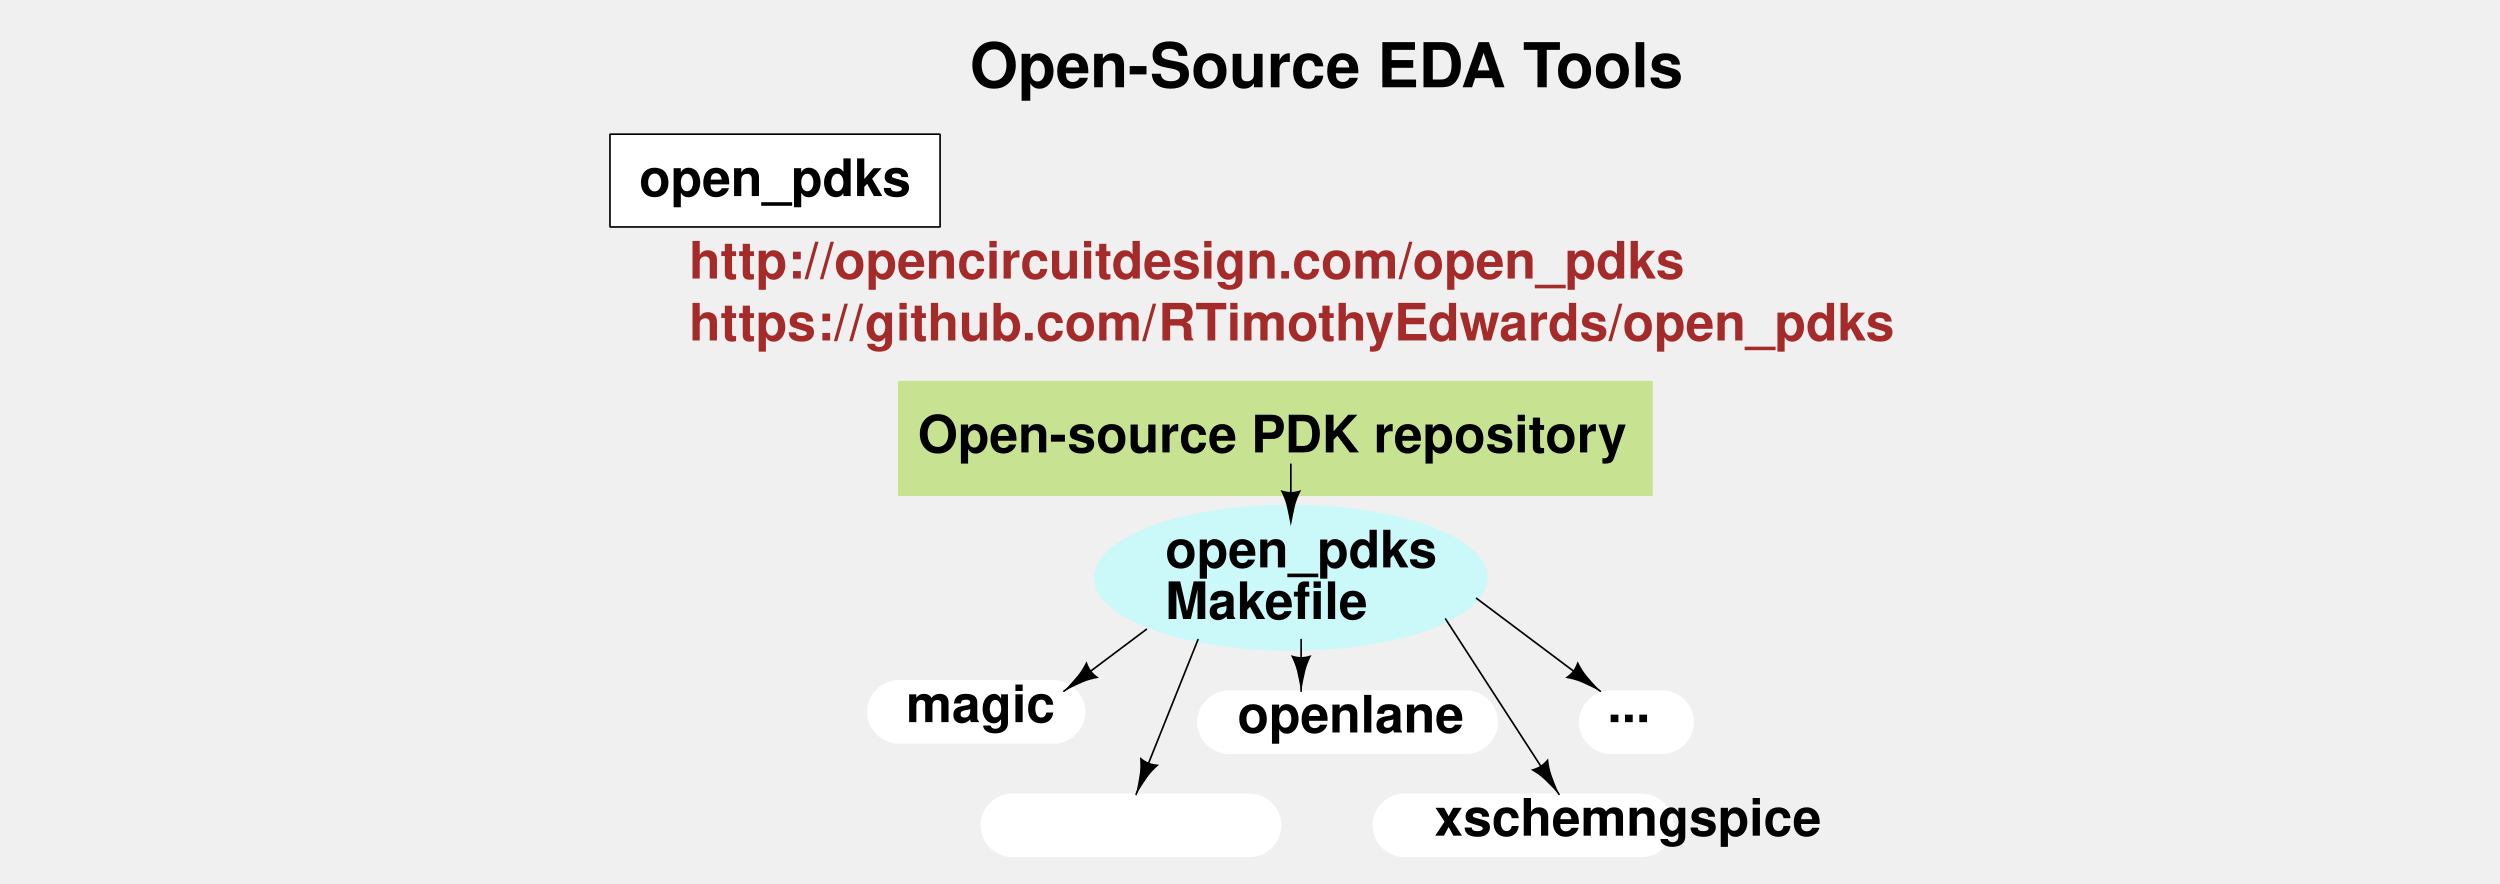
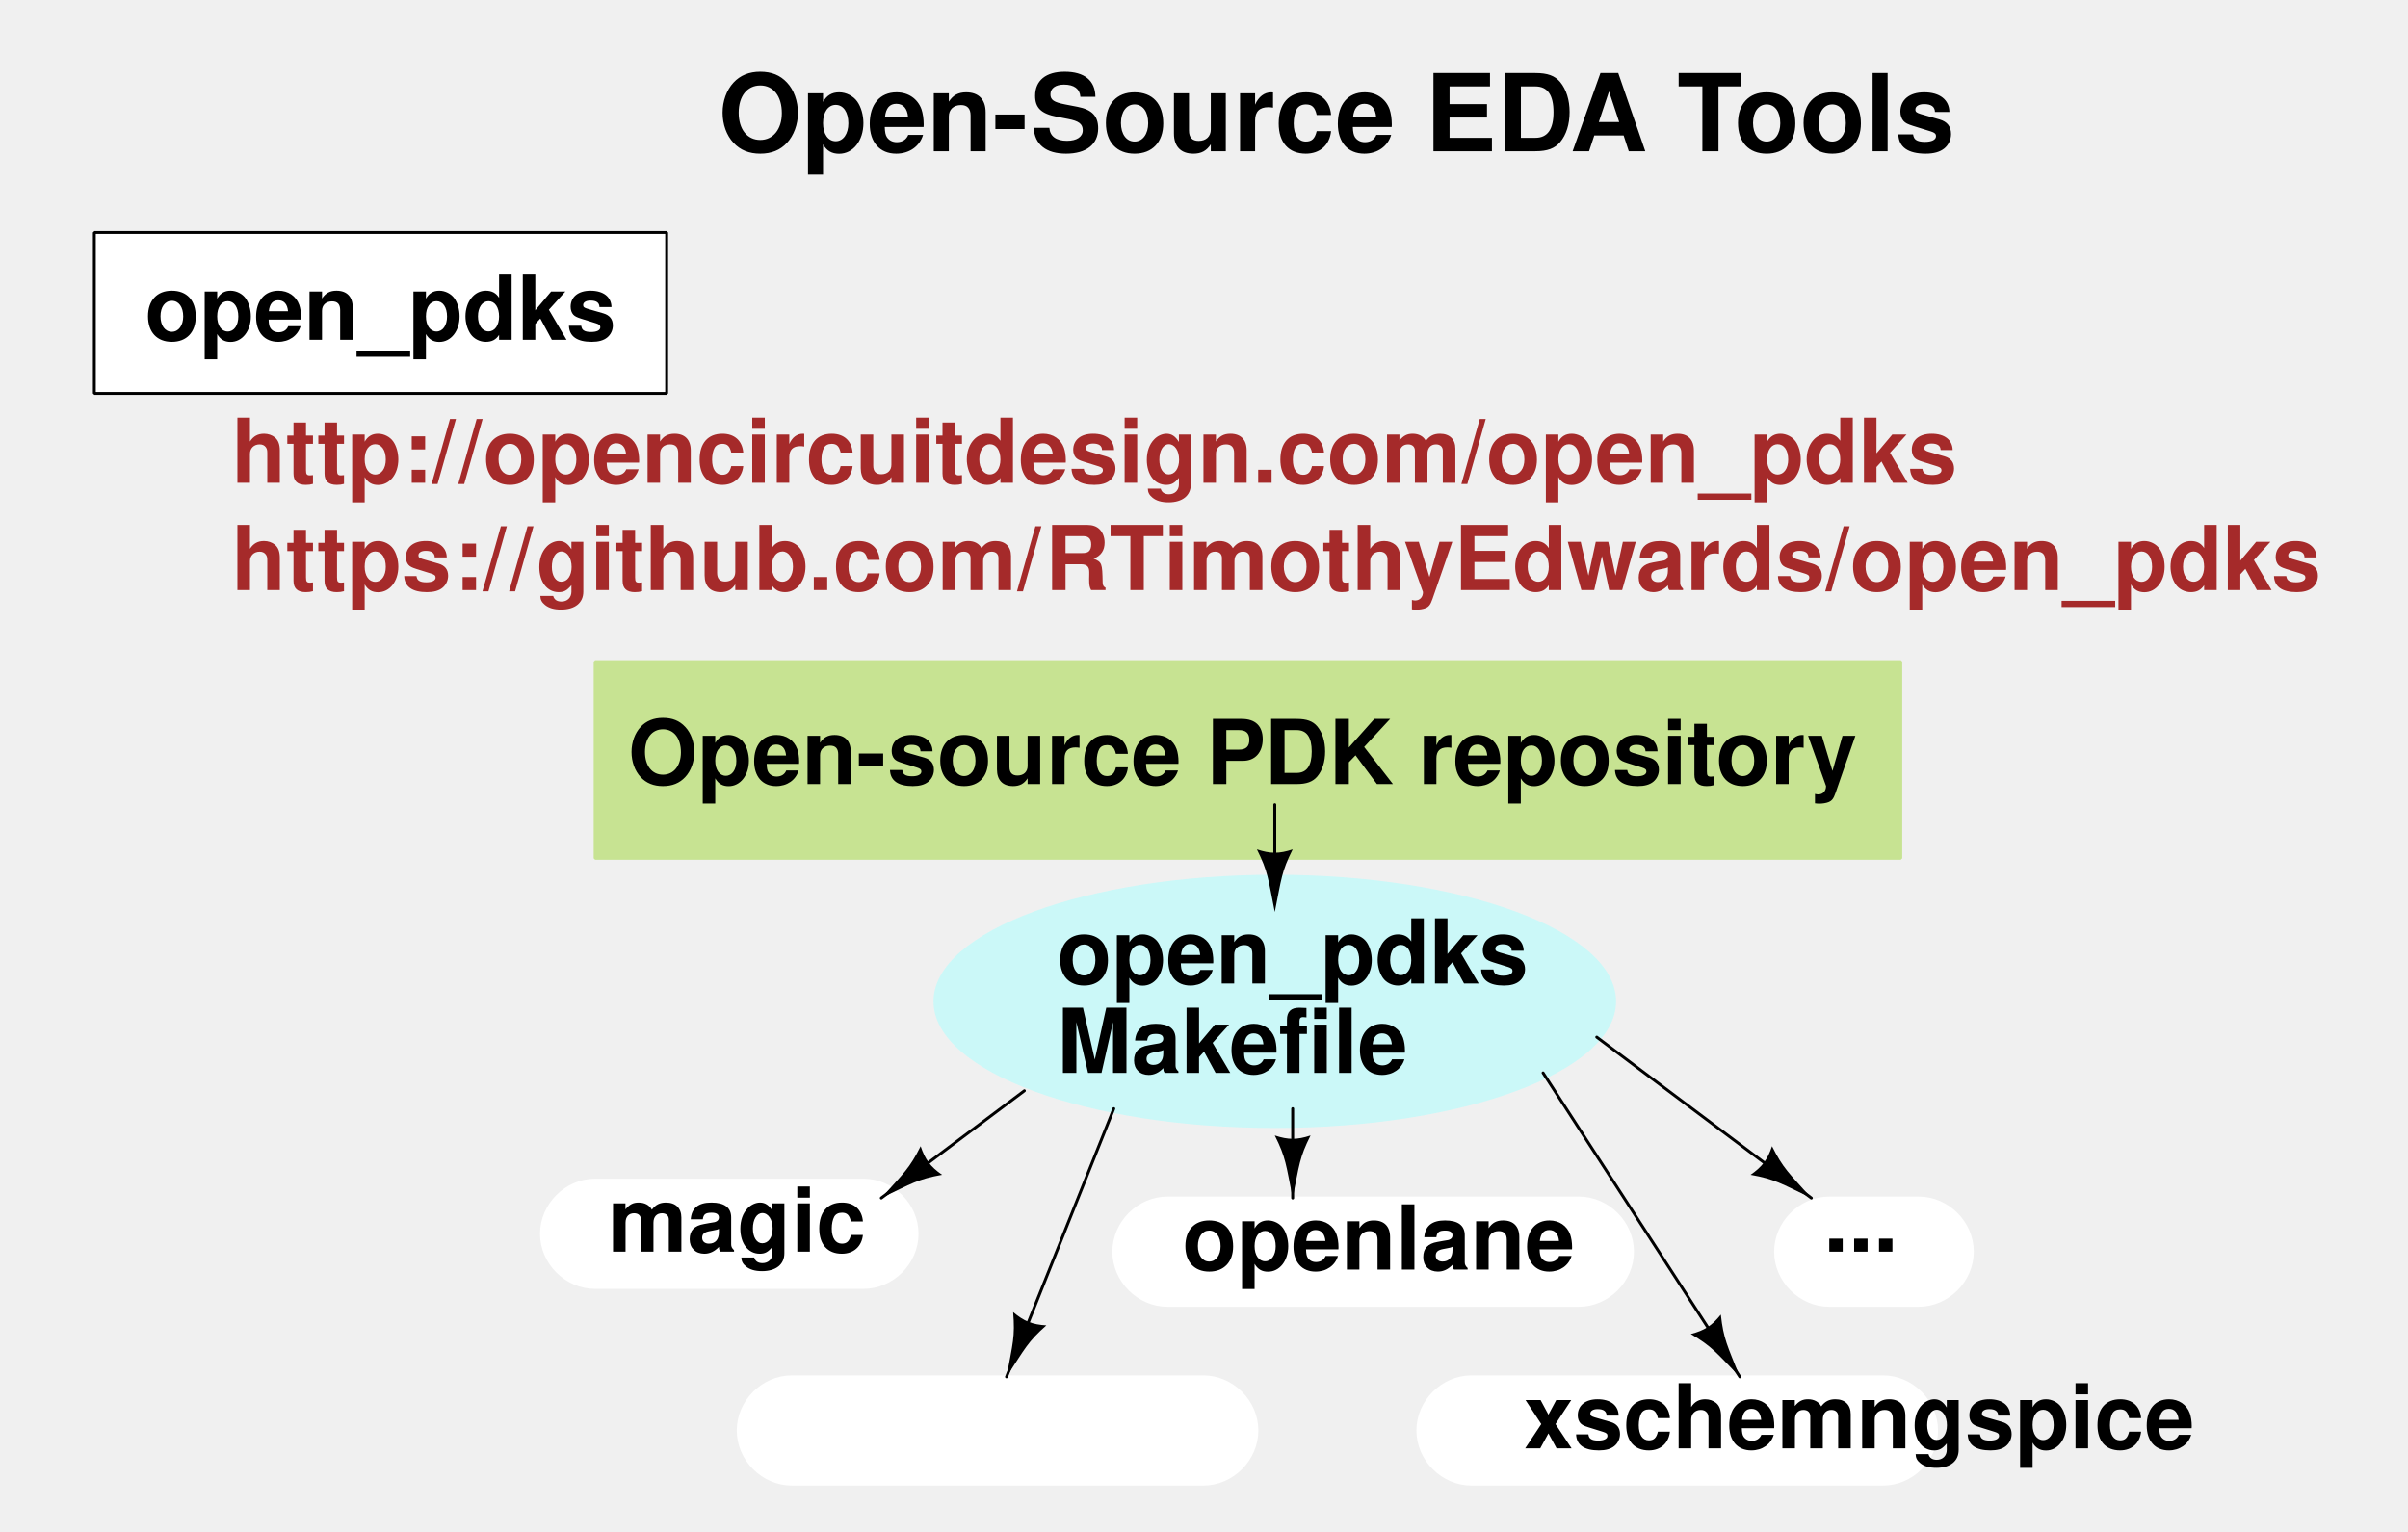
- <svg xmlns="http://www.w3.org/2000/svg" width="1980" height="700" viewBox="0 0 1980 700" version="1.1" id="svg5" xml:space="preserve">
+ <svg xmlns="http://www.w3.org/2000/svg" width="1100" height="700" viewBox="0 0 1100 700" version="1.1" id="svg5" xml:space="preserve">
  <defs id="defs2" />
  <g id="layer1">
-     <g id="g1766" transform="translate(92.49468,-6)">
-       <g id="g1389" transform="matrix(0,1.333333,1.333333,0,298.8204,-21.75964)">
-         <text xml:space="preserve" transform="matrix(0,1,1,0,72.641,282.611)" style="font-variant:normal;font-weight:bold;font-size:36.767px;font-family:Helvetica;-inkscape-font-specification:Helvetica-Bold;writing-mode:lr-tb;fill:#000000;fill-opacity:1;fill-rule:nonzero;stroke:none" id="text1393">
-           <tspan x="0 28.605 51.069 71.511 93.976 106.219 130.743 153.207 175.672 189.974 210.416 230.859 241.08 265.603 292.149 318.695 328.916 351.38 373.845 396.309 406.531" y="0" id="tspan1391">Open-Source EDA Tools</tspan>
-         </text>
+     <g id="g349" transform="translate(-440)">
+       <g id="g1766" transform="translate(92.49468,-6)">
+         <g id="g1389" transform="matrix(0,1.333333,1.333333,0,298.8204,-21.75964)">
+           <text xml:space="preserve" transform="matrix(0,1,1,0,72.641,282.611)" style="font-variant:normal;font-weight:bold;font-size:36.767px;font-family:Helvetica;-inkscape-font-specification:Helvetica-Bold;writing-mode:lr-tb;fill:#000000;fill-opacity:1;fill-rule:nonzero;stroke:none" id="text1393">
+             <tspan x="0 28.605 51.069 71.511 93.976 106.219 130.743 153.207 175.672 189.974 210.416 230.859 241.08 265.603 292.149 318.695 328.916 351.38 373.845 396.309 406.531" y="0" id="tspan1391">Open-Source EDA Tools</tspan>
+           </text>
+         </g>
+         <g id="g1395" transform="matrix(0,1.333333,1.333333,0,298.8204,-21.75964)">
+           <text xml:space="preserve" transform="matrix(0,1,1,0,223.055,115.805)" style="font-variant:normal;font-weight:bold;font-size:30.639px;font-family:Helvetica;-inkscape-font-specification:Helvetica-Bold;writing-mode:lr-tb;fill:#a52a2a;fill-opacity:1;fill-rule:nonzero;stroke:none" id="text1399">
+             <tspan x="0 18.72 28.923 39.126 57.846 74.882 85.085 93.602 102.12 120.84 129.358 139.561 158.281 177.002 195.722 204.24 221.275 239.995 267.233 275.751 297.872 316.593 325.11 352.349 371.069 381.272 399.992 417.027 437.464 456.184 480.021 497.056 508.975 527.696 544.731 553.248 571.969 590.689 607.725 626.445 643.48 662.201 680.921 697.956" y="0" id="tspan1397">https://github.com/RTimothyEdwards/open_pdks</tspan>
+           </text>
+         </g>
+         <path d="m 390.596,112.239 v 73.534 h 261.452 v -73.534 z" style="fill:#ffffff;fill-opacity:1;fill-rule:evenodd;stroke:none;stroke-width:0.133" id="path1401" />
+         <path d="m 390.596,112.239 v 73.534 h 261.452 v -73.534 z" style="fill:none;stroke:#ffffff;stroke-width:1.328;stroke-linecap:round;stroke-linejoin:bevel;stroke-miterlimit:6;stroke-dasharray:none;stroke-opacity:1" id="path1403" />
+         <g id="g1405" transform="matrix(0,1.333333,1.333333,0,298.8204,-21.75964)">
+           <text xml:space="preserve" transform="matrix(0,1,1,0,137.266,86.1445)" style="font-variant:normal;font-weight:bold;font-size:30.639px;font-family:Helvetica;-inkscape-font-specification:Helvetica-Bold;writing-mode:lr-tb;fill:#000000;fill-opacity:1;fill-rule:nonzero;stroke:none" id="text1409">
+             <tspan x="0 18.72 37.441 54.476 73.197 90.232 108.952 127.673 144.708" y="0" id="tspan1407">open_pdks</tspan>
+           </text>
+         </g>
+         <path d="m 390.596,112.239 v 73.534 h 261.452 v -73.534 z" style="fill:none;stroke:#000000;stroke-width:1.328;stroke-linecap:round;stroke-linejoin:bevel;stroke-miterlimit:6;stroke-dasharray:none;stroke-opacity:1" id="path1411" />
+         <g id="g1413" transform="matrix(0,1.333333,1.333333,0,298.8204,-21.75964)">
+           <text xml:space="preserve" transform="matrix(0,1,1,0,186.288,115.805)" style="font-variant:normal;font-weight:bold;font-size:30.639px;font-family:Helvetica;-inkscape-font-specification:Helvetica-Bold;writing-mode:lr-tb;fill:#a52a2a;fill-opacity:1;fill-rule:nonzero;stroke:none" id="text1417">
+             <tspan x="0 18.72 28.923 39.126 57.846 68.049 76.567 85.085 103.805 122.525 139.561 158.281 175.316 183.834 195.753 212.788 231.508 240.026 250.229 268.949 285.984 303.02 311.537 330.258 348.978 357.496 374.531 393.252 420.49 429.007 447.728 466.448 483.483 502.204 519.239 537.96 556.68 573.715" y="0" id="tspan1415">http://opencircuitdesign.com/open_pdks</tspan>
+           </text>
+         </g>
+         <path d="m 619.367,308.328 v 89.875 h 596.44 v -89.875 z" style="fill:#c7e392;fill-opacity:1;fill-rule:evenodd;stroke:none;stroke-width:0.133" id="path1419" />
+         <path d="m 619.367,308.328 v 89.875 h 596.44 v -89.875 z" style="fill:none;stroke:#c7e392;stroke-width:1.328;stroke-linecap:round;stroke-linejoin:bevel;stroke-miterlimit:6;stroke-dasharray:none;stroke-opacity:1" id="path1421" />
+         <path d="m 1085.08,463.567 c 0,-31.587 -69.503,-57.193 -155.239,-57.193 -85.735,0 -155.237,25.607 -155.237,57.193 0,31.585 69.503,57.192 155.237,57.192 85.736,0 155.239,-25.607 155.239,-57.192" style="fill:#cbf8f8;fill-opacity:1;fill-rule:evenodd;stroke:none;stroke-width:0.133" id="path1423" />
+         <path d="m 1085.08,463.567 c 0,-31.587 -69.503,-57.193 -155.239,-57.193 -85.735,0 -155.237,25.607 -155.237,57.193 0,31.585 69.503,57.192 155.237,57.192 85.736,0 155.239,-25.607 155.239,-57.192" style="fill:none;stroke:#cbf8f8;stroke-width:1.328;stroke-linecap:round;stroke-linejoin:bevel;stroke-miterlimit:6;stroke-dasharray:none;stroke-opacity:1" id="path1425" />
+         <path d="m 1183.124,602.463 h 40.852 c 13.277,0 24.511,-11.235 24.511,-24.511 0,-13.277 -11.233,-24.512 -24.511,-24.512 h -40.852 c -13.277,0 -24.511,11.235 -24.511,24.512 0,13.276 11.233,24.511 24.511,24.511" style="fill:#ffffff;fill-opacity:1;fill-rule:evenodd;stroke:none;stroke-width:0.133" id="path1427" />
+         <path d="m 1183.124,602.463 h 40.852 c 13.277,0 24.511,-11.235 24.511,-24.511 0,-13.277 -11.233,-24.512 -24.511,-24.512 h -40.852 c -13.277,0 -24.511,11.235 -24.511,24.512 0,13.276 11.233,24.511 24.511,24.511" style="fill:none;stroke:#ffffff;stroke-width:1.328;stroke-linecap:round;stroke-linejoin:bevel;stroke-miterlimit:6;stroke-dasharray:none;stroke-opacity:1" id="path1429" />
+         <path d="m 880.82,602.463 h 187.919 c 13.276,0 24.511,-11.235 24.511,-24.511 0,-13.277 -11.235,-24.512 -24.511,-24.512 H 880.82 c -13.277,0 -24.512,11.235 -24.512,24.512 0,13.276 11.235,24.511 24.512,24.511" style="fill:#ffffff;fill-opacity:1;fill-rule:evenodd;stroke:none;stroke-width:0.133" id="path1431" />
+         <path d="m 880.82,602.463 h 187.919 c 13.276,0 24.511,-11.235 24.511,-24.511 0,-13.277 -11.235,-24.512 -24.511,-24.512 H 880.82 c -13.277,0 -24.512,11.235 -24.512,24.512 0,13.276 11.235,24.511 24.512,24.511" style="fill:none;stroke:#ffffff;stroke-width:1.328;stroke-linecap:round;stroke-linejoin:bevel;stroke-miterlimit:6;stroke-dasharray:none;stroke-opacity:1" id="path1433" />
+         <path d="m 619.367,545.271 c -13.277,0 -24.511,11.233 -24.511,24.511 0,13.277 11.233,24.511 24.511,24.511 h 122.556 c 13.277,0 24.511,-11.233 24.511,-24.511 0,-13.277 -11.233,-24.511 -24.511,-24.511 h -122.556" style="fill:#ffffff;fill-opacity:1;fill-rule:evenodd;stroke:none;stroke-width:0.133" id="path1435" />
+         <path d="m 619.367,545.271 c -13.277,0 -24.511,11.233 -24.511,24.511 0,13.277 11.233,24.511 24.511,24.511 h 122.556 c 13.277,0 24.511,-11.233 24.511,-24.511 0,-13.277 -11.233,-24.511 -24.511,-24.511 h -122.556" style="fill:none;stroke:#ffffff;stroke-width:1.328;stroke-linecap:round;stroke-linejoin:bevel;stroke-miterlimit:6;stroke-dasharray:none;stroke-opacity:1" id="path1437" />
+         <path d="m 709.242,684.167 h 187.919 c 13.277,0 24.512,-11.233 24.512,-24.511 0,-13.277 -11.235,-24.511 -24.512,-24.511 H 709.242 c -13.277,0 -24.512,11.233 -24.512,24.511 0,13.277 11.235,24.511 24.512,24.511" style="fill:#ffffff;fill-opacity:1;fill-rule:evenodd;stroke:none;stroke-width:0.133" id="path1439" />
+         <path d="m 709.242,684.167 h 187.919 c 13.277,0 24.512,-11.233 24.512,-24.511 0,-13.277 -11.235,-24.511 -24.512,-24.511 H 709.242 c -13.277,0 -24.512,11.233 -24.512,24.511 0,13.277 11.235,24.511 24.512,24.511" style="fill:none;stroke:#ffffff;stroke-width:1.328;stroke-linecap:round;stroke-linejoin:bevel;stroke-miterlimit:6;stroke-dasharray:none;stroke-opacity:1" id="path1441" />
+         <path d="m 1019.716,684.167 h 187.92 c 13.276,0 24.511,-11.233 24.511,-24.511 0,-13.277 -11.235,-24.511 -24.511,-24.511 h -187.92 c -13.277,0 -24.511,11.233 -24.511,24.511 0,13.277 11.233,24.511 24.511,24.511" style="fill:#ffffff;fill-opacity:1;fill-rule:evenodd;stroke:none;stroke-width:0.133" id="path1443" />
+         <path d="m 1019.716,684.167 h 187.92 c 13.276,0 24.511,-11.233 24.511,-24.511 0,-13.277 -11.235,-24.511 -24.511,-24.511 h -187.92 c -13.277,0 -24.511,11.233 -24.511,24.511 0,13.277 11.233,24.511 24.511,24.511" style="fill:none;stroke:#ffffff;stroke-width:1.328;stroke-linecap:round;stroke-linejoin:bevel;stroke-miterlimit:6;stroke-dasharray:none;stroke-opacity:1" id="path1445" />
+         <g id="g1447" transform="matrix(0,1.333333,1.333333,0,298.8204,-21.75964)">
+           <text xml:space="preserve" transform="matrix(0,1,1,0,449.784,244.704)" style="font-variant:normal;font-weight:bold;font-size:30.639px;font-family:Helvetica;-inkscape-font-specification:Helvetica-Bold;writing-mode:lr-tb;fill:#000000;fill-opacity:1;fill-rule:nonzero;stroke:none" id="text1463">
+             <tspan x="0 27.238 44.273 62.994 71.511" y="0" id="tspan1449">magic</tspan>
+             <tspan x="196.854 215.574 234.295 251.33 270.051 278.568 295.603 314.324" y="6.128" id="tspan1451">openlane</tspan>
+             <tspan x="416.569 425.087 433.604" y="0" id="tspan1453">...</tspan>
+             <tspan x="313.864 330.899 347.935 364.97 383.69 400.726 73.444 92.164 110.885 127.92 146.641 155.158 172.194" y="67.406" id="tspan1455">xschemngspice</tspan>
+             <tspan x="6.957 30.794 49.514 66.549 85.27 95.473 112.508 131.228 149.949 161.867 178.903 195.938 204.455 224.892 247.013 269.134 277.652 289.571 306.606 325.326 344.047 361.082 369.6 379.802 398.523 410.442" y="-160.254" id="tspan1457">Open-source PDK repository</tspan>
+             <tspan x="153.96 172.681 191.401 208.437 227.157 244.192 262.913 281.633 298.668" y="-91.917" id="tspan1459">open_pdks</tspan>
+             <tspan x="153.96 179.483 196.518 213.553 230.589 240.791 249.309 257.827" y="-61.278" id="tspan1461">Makefile</tspan>
+           </text>
+         </g>
+         <path d="m 929.842,414.544 v -40.852" style="fill:none;stroke:#000000;stroke-width:1.328;stroke-linecap:round;stroke-linejoin:bevel;stroke-miterlimit:6;stroke-dasharray:none;stroke-opacity:1" id="path1465" />
+         <path d="m 938.012,394.118 c -5.107,10.213 -5.107,13.277 -8.171,28.596 -3.064,-15.319 -3.064,-18.383 -8.169,-28.596 6.127,2.043 10.212,2.043 16.34,0" style="fill:#000000;fill-opacity:1;fill-rule:evenodd;stroke:none;stroke-width:0.133" id="path1467" />
+         <path d="m 750.094,553.44 65.363,-49.021" style="fill:none;stroke:#000000;stroke-width:1.328;stroke-linecap:round;stroke-linejoin:bevel;stroke-miterlimit:6;stroke-dasharray:none;stroke-opacity:1" id="path1469" />
+         <path d="M 807.286,635.146 856.308,512.588" style="fill:none;stroke:#000000;stroke-width:1.328;stroke-linecap:round;stroke-linejoin:bevel;stroke-miterlimit:6;stroke-dasharray:none;stroke-opacity:1" id="path1471" />
+         <path d="m 938.012,553.44 v -40.852" style="fill:none;stroke:#000000;stroke-width:1.328;stroke-linecap:round;stroke-linejoin:bevel;stroke-miterlimit:6;stroke-dasharray:none;stroke-opacity:1" id="path1473" />
+         <path d="M 1142.272,635.146 1052.398,496.248" style="fill:none;stroke:#000000;stroke-width:1.328;stroke-linecap:round;stroke-linejoin:bevel;stroke-miterlimit:6;stroke-dasharray:none;stroke-opacity:1" id="path1475" />
+         <path d="m 1174.954,553.44 -98.044,-73.533" style="fill:none;stroke:#000000;stroke-width:1.328;stroke-linecap:round;stroke-linejoin:bevel;stroke-miterlimit:6;stroke-dasharray:none;stroke-opacity:1" id="path1477" />
+         <path d="m 777.872,542.819 c -11.233,2.043 -13.685,3.881 -27.779,10.621 10.417,-11.643 12.868,-13.481 17.975,-23.693 2.043,6.128 4.493,9.396 9.804,13.072" style="fill:#000000;fill-opacity:1;fill-rule:evenodd;stroke:none;stroke-width:0.133" id="path1479" />
+         <path d="m 825.492,611.628 c -8.533,7.585 -9.672,10.431 -18.207,23.517 2.845,-15.363 3.983,-18.208 3.035,-29.587 4.931,4.172 8.724,5.689 15.172,6.069" style="fill:#000000;fill-opacity:1;fill-rule:evenodd;stroke:none;stroke-width:0.133" id="path1481" />
+         <path d="m 946.183,524.844 c -5.107,10.213 -5.107,13.277 -8.171,28.596 -3.064,-15.319 -3.064,-18.383 -8.171,-28.596 6.128,2.043 10.213,2.043 16.341,0" style="fill:#000000;fill-opacity:1;fill-rule:evenodd;stroke:none;stroke-width:0.133" id="path1483" />
+         <path d="m 1133.598,606.698 c 1.261,11.348 2.925,13.921 8.675,28.448 -10.895,-11.199 -12.559,-13.771 -22.395,-19.571 6.255,-1.615 9.684,-3.833 13.72,-8.877" style="fill:#000000;fill-opacity:1;fill-rule:evenodd;stroke:none;stroke-width:0.133" id="path1485" />
+         <path d="m 1156.979,529.747 c 5.107,10.212 7.559,12.051 17.975,23.693 -14.093,-6.74 -16.545,-8.579 -27.779,-10.621 5.311,-3.676 7.761,-6.944 9.804,-13.072" style="fill:#000000;fill-opacity:1;fill-rule:evenodd;stroke:none;stroke-width:0.133" id="path1487" />
      </g>
-       <g id="g1395" transform="matrix(0,1.333333,1.333333,0,298.8204,-21.75964)">
-         <text xml:space="preserve" transform="matrix(0,1,1,0,223.055,115.805)" style="font-variant:normal;font-weight:bold;font-size:30.639px;font-family:Helvetica;-inkscape-font-specification:Helvetica-Bold;writing-mode:lr-tb;fill:#a52a2a;fill-opacity:1;fill-rule:nonzero;stroke:none" id="text1399">
-           <tspan x="0 18.72 28.923 39.126 57.846 74.882 85.085 93.602 102.12 120.84 129.358 139.561 158.281 177.002 195.722 204.24 221.275 239.995 267.233 275.751 297.872 316.593 325.11 352.349 371.069 381.272 399.992 417.027 437.464 456.184 480.021 497.056 508.975 527.696 544.731 553.248 571.969 590.689 607.725 626.445 643.48 662.201 680.921 697.956" y="0" id="tspan1397">https://github.com/RTimothyEdwards/open_pdks</tspan>
-         </text>
-       </g>
-       <path d="m 390.596,112.239 v 73.534 h 261.452 v -73.534 z" style="fill:#ffffff;fill-opacity:1;fill-rule:evenodd;stroke:none;stroke-width:0.133" id="path1401" />
-       <path d="m 390.596,112.239 v 73.534 h 261.452 v -73.534 z" style="fill:none;stroke:#ffffff;stroke-width:1.328;stroke-linecap:round;stroke-linejoin:bevel;stroke-miterlimit:6;stroke-dasharray:none;stroke-opacity:1" id="path1403" />
-       <g id="g1405" transform="matrix(0,1.333333,1.333333,0,298.8204,-21.75964)">
-         <text xml:space="preserve" transform="matrix(0,1,1,0,137.266,86.1445)" style="font-variant:normal;font-weight:bold;font-size:30.639px;font-family:Helvetica;-inkscape-font-specification:Helvetica-Bold;writing-mode:lr-tb;fill:#000000;fill-opacity:1;fill-rule:nonzero;stroke:none" id="text1409">
-           <tspan x="0 18.72 37.441 54.476 73.197 90.232 108.952 127.673 144.708" y="0" id="tspan1407">open_pdks</tspan>
-         </text>
-       </g>
-       <path d="m 390.596,112.239 v 73.534 h 261.452 v -73.534 z" style="fill:none;stroke:#000000;stroke-width:1.328;stroke-linecap:round;stroke-linejoin:bevel;stroke-miterlimit:6;stroke-dasharray:none;stroke-opacity:1" id="path1411" />
-       <g id="g1413" transform="matrix(0,1.333333,1.333333,0,298.8204,-21.75964)">
-         <text xml:space="preserve" transform="matrix(0,1,1,0,186.288,115.805)" style="font-variant:normal;font-weight:bold;font-size:30.639px;font-family:Helvetica;-inkscape-font-specification:Helvetica-Bold;writing-mode:lr-tb;fill:#a52a2a;fill-opacity:1;fill-rule:nonzero;stroke:none" id="text1417">
-           <tspan x="0 18.72 28.923 39.126 57.846 68.049 76.567 85.085 103.805 122.525 139.561 158.281 175.316 183.834 195.753 212.788 231.508 240.026 250.229 268.949 285.984 303.02 311.537 330.258 348.978 357.496 374.531 393.252 420.49 429.007 447.728 466.448 483.483 502.204 519.239 537.96 556.68 573.715" y="0" id="tspan1415">http://opencircuitdesign.com/open_pdks</tspan>
-         </text>
-       </g>
-       <path d="m 619.367,308.328 v 89.875 h 596.44 v -89.875 z" style="fill:#c7e392;fill-opacity:1;fill-rule:evenodd;stroke:none;stroke-width:0.133" id="path1419" />
-       <path d="m 619.367,308.328 v 89.875 h 596.44 v -89.875 z" style="fill:none;stroke:#c7e392;stroke-width:1.328;stroke-linecap:round;stroke-linejoin:bevel;stroke-miterlimit:6;stroke-dasharray:none;stroke-opacity:1" id="path1421" />
-       <path d="m 1085.08,463.567 c 0,-31.587 -69.503,-57.193 -155.239,-57.193 -85.735,0 -155.237,25.607 -155.237,57.193 0,31.585 69.503,57.192 155.237,57.192 85.736,0 155.239,-25.607 155.239,-57.192" style="fill:#cbf8f8;fill-opacity:1;fill-rule:evenodd;stroke:none;stroke-width:0.133" id="path1423" />
-       <path d="m 1085.08,463.567 c 0,-31.587 -69.503,-57.193 -155.239,-57.193 -85.735,0 -155.237,25.607 -155.237,57.193 0,31.585 69.503,57.192 155.237,57.192 85.736,0 155.239,-25.607 155.239,-57.192" style="fill:none;stroke:#cbf8f8;stroke-width:1.328;stroke-linecap:round;stroke-linejoin:bevel;stroke-miterlimit:6;stroke-dasharray:none;stroke-opacity:1" id="path1425" />
-       <path d="m 1183.124,602.463 h 40.852 c 13.277,0 24.511,-11.235 24.511,-24.511 0,-13.277 -11.233,-24.512 -24.511,-24.512 h -40.852 c -13.277,0 -24.511,11.235 -24.511,24.512 0,13.276 11.233,24.511 24.511,24.511" style="fill:#ffffff;fill-opacity:1;fill-rule:evenodd;stroke:none;stroke-width:0.133" id="path1427" />
-       <path d="m 1183.124,602.463 h 40.852 c 13.277,0 24.511,-11.235 24.511,-24.511 0,-13.277 -11.233,-24.512 -24.511,-24.512 h -40.852 c -13.277,0 -24.511,11.235 -24.511,24.512 0,13.276 11.233,24.511 24.511,24.511" style="fill:none;stroke:#ffffff;stroke-width:1.328;stroke-linecap:round;stroke-linejoin:bevel;stroke-miterlimit:6;stroke-dasharray:none;stroke-opacity:1" id="path1429" />
-       <path d="m 880.82,602.463 h 187.919 c 13.276,0 24.511,-11.235 24.511,-24.511 0,-13.277 -11.235,-24.512 -24.511,-24.512 H 880.82 c -13.277,0 -24.512,11.235 -24.512,24.512 0,13.276 11.235,24.511 24.512,24.511" style="fill:#ffffff;fill-opacity:1;fill-rule:evenodd;stroke:none;stroke-width:0.133" id="path1431" />
-       <path d="m 880.82,602.463 h 187.919 c 13.276,0 24.511,-11.235 24.511,-24.511 0,-13.277 -11.235,-24.512 -24.511,-24.512 H 880.82 c -13.277,0 -24.512,11.235 -24.512,24.512 0,13.276 11.235,24.511 24.512,24.511" style="fill:none;stroke:#ffffff;stroke-width:1.328;stroke-linecap:round;stroke-linejoin:bevel;stroke-miterlimit:6;stroke-dasharray:none;stroke-opacity:1" id="path1433" />
-       <path d="m 619.367,545.271 c -13.277,0 -24.511,11.233 -24.511,24.511 0,13.277 11.233,24.511 24.511,24.511 h 122.556 c 13.277,0 24.511,-11.233 24.511,-24.511 0,-13.277 -11.233,-24.511 -24.511,-24.511 h -122.556" style="fill:#ffffff;fill-opacity:1;fill-rule:evenodd;stroke:none;stroke-width:0.133" id="path1435" />
-       <path d="m 619.367,545.271 c -13.277,0 -24.511,11.233 -24.511,24.511 0,13.277 11.233,24.511 24.511,24.511 h 122.556 c 13.277,0 24.511,-11.233 24.511,-24.511 0,-13.277 -11.233,-24.511 -24.511,-24.511 h -122.556" style="fill:none;stroke:#ffffff;stroke-width:1.328;stroke-linecap:round;stroke-linejoin:bevel;stroke-miterlimit:6;stroke-dasharray:none;stroke-opacity:1" id="path1437" />
-       <path d="m 709.242,684.167 h 187.919 c 13.277,0 24.512,-11.233 24.512,-24.511 0,-13.277 -11.235,-24.511 -24.512,-24.511 H 709.242 c -13.277,0 -24.512,11.233 -24.512,24.511 0,13.277 11.235,24.511 24.512,24.511" style="fill:#ffffff;fill-opacity:1;fill-rule:evenodd;stroke:none;stroke-width:0.133" id="path1439" />
-       <path d="m 709.242,684.167 h 187.919 c 13.277,0 24.512,-11.233 24.512,-24.511 0,-13.277 -11.235,-24.511 -24.512,-24.511 H 709.242 c -13.277,0 -24.512,11.233 -24.512,24.511 0,13.277 11.235,24.511 24.512,24.511" style="fill:none;stroke:#ffffff;stroke-width:1.328;stroke-linecap:round;stroke-linejoin:bevel;stroke-miterlimit:6;stroke-dasharray:none;stroke-opacity:1" id="path1441" />
-       <path d="m 1019.716,684.167 h 187.92 c 13.276,0 24.511,-11.233 24.511,-24.511 0,-13.277 -11.235,-24.511 -24.511,-24.511 h -187.92 c -13.277,0 -24.511,11.233 -24.511,24.511 0,13.277 11.233,24.511 24.511,24.511" style="fill:#ffffff;fill-opacity:1;fill-rule:evenodd;stroke:none;stroke-width:0.133" id="path1443" />
-       <path d="m 1019.716,684.167 h 187.92 c 13.276,0 24.511,-11.233 24.511,-24.511 0,-13.277 -11.235,-24.511 -24.511,-24.511 h -187.92 c -13.277,0 -24.511,11.233 -24.511,24.511 0,13.277 11.233,24.511 24.511,24.511" style="fill:none;stroke:#ffffff;stroke-width:1.328;stroke-linecap:round;stroke-linejoin:bevel;stroke-miterlimit:6;stroke-dasharray:none;stroke-opacity:1" id="path1445" />
-       <g id="g1447" transform="matrix(0,1.333333,1.333333,0,298.8204,-21.75964)">
-         <text xml:space="preserve" transform="matrix(0,1,1,0,449.784,244.704)" style="font-variant:normal;font-weight:bold;font-size:30.639px;font-family:Helvetica;-inkscape-font-specification:Helvetica-Bold;writing-mode:lr-tb;fill:#000000;fill-opacity:1;fill-rule:nonzero;stroke:none" id="text1463">
-           <tspan x="0 27.238 44.273 62.994 71.511" y="0" id="tspan1449">magic</tspan>
-           <tspan x="196.854 215.574 234.295 251.33 270.051 278.568 295.603 314.324" y="6.128" id="tspan1451">openlane</tspan>
-           <tspan x="416.569 425.087 433.604" y="0" id="tspan1453">...</tspan>
-           <tspan x="313.864 330.899 347.935 364.97 383.69 400.726 73.444 92.164 110.885 127.92 146.641 155.158 172.194" y="67.406" id="tspan1455">xschemngspice</tspan>
-           <tspan x="6.957 30.794 49.514 66.549 85.27 95.473 112.508 131.228 149.949 161.867 178.903 195.938 204.455 224.892 247.013 269.134 277.652 289.571 306.606 325.326 344.047 361.082 369.6 379.802 398.523 410.442" y="-160.254" id="tspan1457">Open-source PDK repository</tspan>
-           <tspan x="153.96 172.681 191.401 208.437 227.157 244.192 262.913 281.633 298.668" y="-91.917" id="tspan1459">open_pdks</tspan>
-           <tspan x="153.96 179.483 196.518 213.553 230.589 240.791 249.309 257.827" y="-61.278" id="tspan1461">Makefile</tspan>
-         </text>
-       </g>
-       <path d="m 929.842,414.544 v -40.852" style="fill:none;stroke:#000000;stroke-width:1.328;stroke-linecap:round;stroke-linejoin:bevel;stroke-miterlimit:6;stroke-dasharray:none;stroke-opacity:1" id="path1465" />
-       <path d="m 938.012,394.118 c -5.107,10.213 -5.107,13.277 -8.171,28.596 -3.064,-15.319 -3.064,-18.383 -8.169,-28.596 6.127,2.043 10.212,2.043 16.34,0" style="fill:#000000;fill-opacity:1;fill-rule:evenodd;stroke:none;stroke-width:0.133" id="path1467" />
-       <path d="m 750.094,553.44 65.363,-49.021" style="fill:none;stroke:#000000;stroke-width:1.328;stroke-linecap:round;stroke-linejoin:bevel;stroke-miterlimit:6;stroke-dasharray:none;stroke-opacity:1" id="path1469" />
-       <path d="M 807.286,635.146 856.308,512.588" style="fill:none;stroke:#000000;stroke-width:1.328;stroke-linecap:round;stroke-linejoin:bevel;stroke-miterlimit:6;stroke-dasharray:none;stroke-opacity:1" id="path1471" />
-       <path d="m 938.012,553.44 v -40.852" style="fill:none;stroke:#000000;stroke-width:1.328;stroke-linecap:round;stroke-linejoin:bevel;stroke-miterlimit:6;stroke-dasharray:none;stroke-opacity:1" id="path1473" />
-       <path d="M 1142.272,635.146 1052.398,496.248" style="fill:none;stroke:#000000;stroke-width:1.328;stroke-linecap:round;stroke-linejoin:bevel;stroke-miterlimit:6;stroke-dasharray:none;stroke-opacity:1" id="path1475" />
-       <path d="m 1174.954,553.44 -98.044,-73.533" style="fill:none;stroke:#000000;stroke-width:1.328;stroke-linecap:round;stroke-linejoin:bevel;stroke-miterlimit:6;stroke-dasharray:none;stroke-opacity:1" id="path1477" />
-       <path d="m 777.872,542.819 c -11.233,2.043 -13.685,3.881 -27.779,10.621 10.417,-11.643 12.868,-13.481 17.975,-23.693 2.043,6.128 4.493,9.396 9.804,13.072" style="fill:#000000;fill-opacity:1;fill-rule:evenodd;stroke:none;stroke-width:0.133" id="path1479" />
-       <path d="m 825.492,611.628 c -8.533,7.585 -9.672,10.431 -18.207,23.517 2.845,-15.363 3.983,-18.208 3.035,-29.587 4.931,4.172 8.724,5.689 15.172,6.069" style="fill:#000000;fill-opacity:1;fill-rule:evenodd;stroke:none;stroke-width:0.133" id="path1481" />
-       <path d="m 946.183,524.844 c -5.107,10.213 -5.107,13.277 -8.171,28.596 -3.064,-15.319 -3.064,-18.383 -8.171,-28.596 6.128,2.043 10.213,2.043 16.341,0" style="fill:#000000;fill-opacity:1;fill-rule:evenodd;stroke:none;stroke-width:0.133" id="path1483" />
-       <path d="m 1133.598,606.698 c 1.261,11.348 2.925,13.921 8.675,28.448 -10.895,-11.199 -12.559,-13.771 -22.395,-19.571 6.255,-1.615 9.684,-3.833 13.72,-8.877" style="fill:#000000;fill-opacity:1;fill-rule:evenodd;stroke:none;stroke-width:0.133" id="path1485" />
-       <path d="m 1156.979,529.747 c 5.107,10.212 7.559,12.051 17.975,23.693 -14.093,-6.74 -16.545,-8.579 -27.779,-10.621 5.311,-3.676 7.761,-6.944 9.804,-13.072" style="fill:#000000;fill-opacity:1;fill-rule:evenodd;stroke:none;stroke-width:0.133" id="path1487" />
    </g>
  </g>
</svg>
